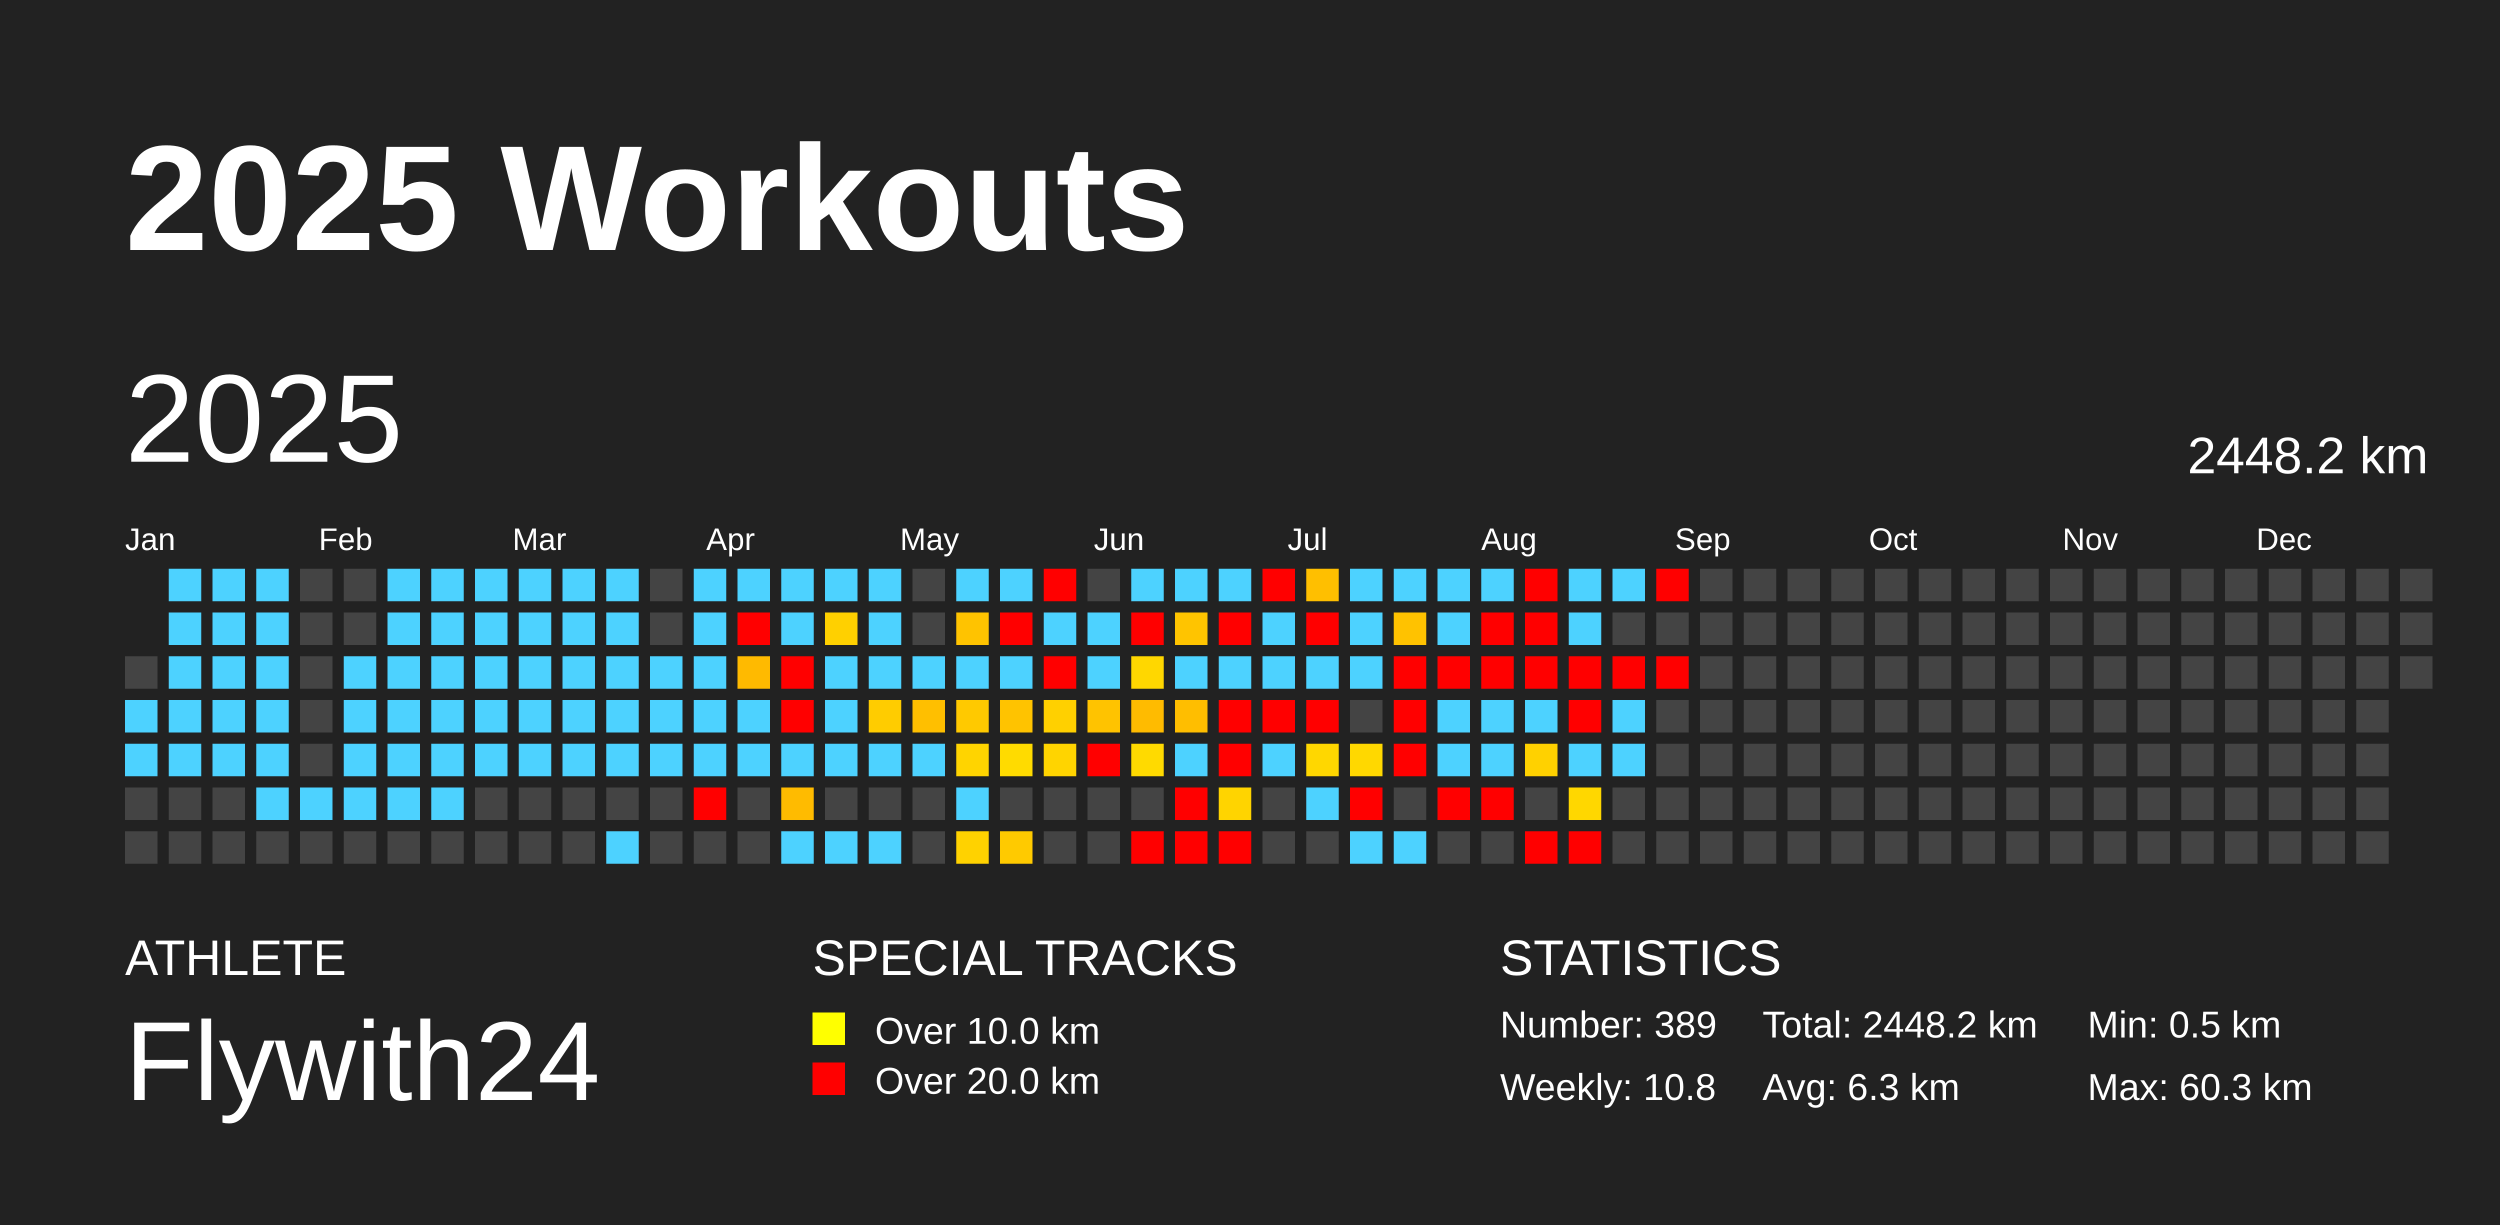
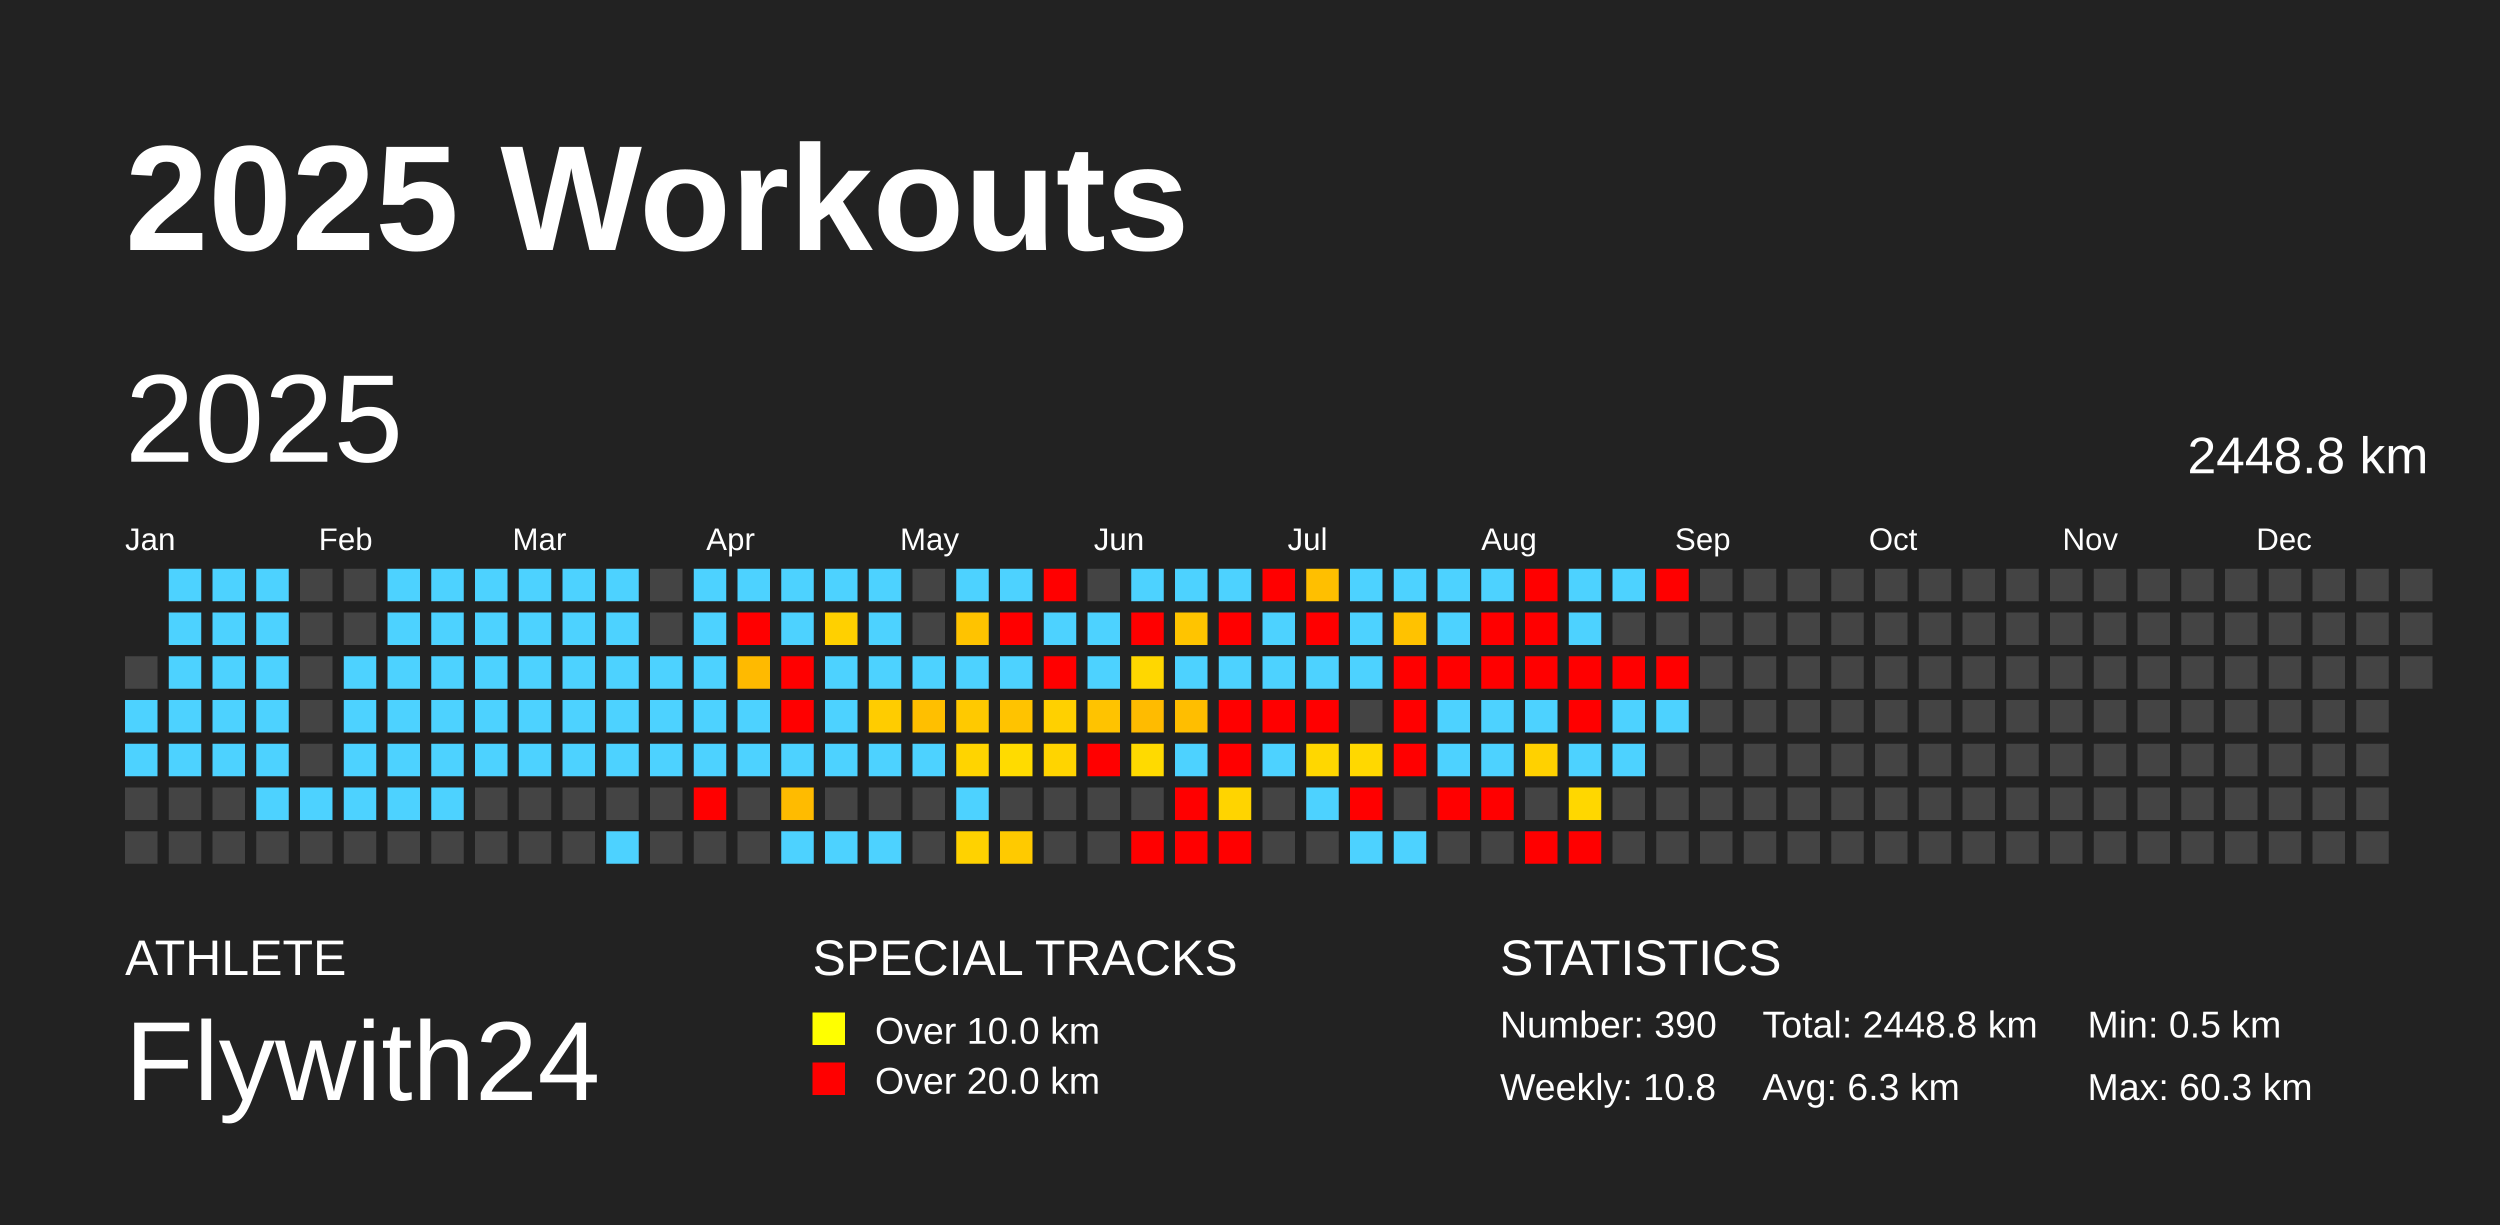
<svg xmlns="http://www.w3.org/2000/svg" baseProfile="full" height="98mm" version="1.1" viewBox="0,0,200,98" width="200mm">
  <defs />
  <rect fill="#222222" height="98" width="200" x="0" y="0" />
  <text fill="#FFFFFF" style="font-size:12px; font-family:Arial; font-weight:bold;" x="10" y="20">2025 Workouts</text>
  <text fill="#FFFFFF" style="font-size:4px; font-family:Arial" x="10" y="78">ATHLETE</text>
  <text fill="#FFFFFF" style="font-size:9px; font-family:Arial" x="10" y="88">Flywith24</text>
  <text fill="#FFFFFF" style="font-size:4px; font-family:Arial" x="65" y="78">SPECIAL TRACKS</text>
  <rect fill="yellow" height="2.6" width="2.6" x="65" y="81" />
  <text fill="#FFFFFF" style="font-size:3px; font-family:Arial" x="70" y="83.5">Over 10.0 km</text>
  <rect fill="red" height="2.6" width="2.6" x="65" y="85" />
  <text fill="#FFFFFF" style="font-size:3px; font-family:Arial" x="70" y="87.5">Over 20.0 km</text>
  <text fill="#FFFFFF" style="font-size:4px; font-family:Arial" x="120" y="78">STATISTICS</text>
-   <text fill="#FFFFFF" style="font-size:3px; font-family:Arial" x="120" y="83">Number: 389</text>
+   <text fill="#FFFFFF" style="font-size:3px; font-family:Arial" x="120" y="83">Number: 390</text>
  <text fill="#FFFFFF" style="font-size:3px; font-family:Arial" x="120" y="88">Weekly: 10.8</text>
-   <text fill="#FFFFFF" style="font-size:3px; font-family:Arial" x="141" y="83">Total: 2448.2 km</text>
+   <text fill="#FFFFFF" style="font-size:3px; font-family:Arial" x="141" y="83">Total: 2448.8 km</text>
  <text fill="#FFFFFF" style="font-size:3px; font-family:Arial" x="141" y="88">Avg: 6.3 km</text>
  <text fill="#FFFFFF" style="font-size:3px; font-family:Arial" x="167" y="83">Min: 0.5 km</text>
  <text fill="#FFFFFF" style="font-size:3px; font-family:Arial" x="167" y="88">Max: 60.3 km</text>
  <text dominant-baseline="hanging" fill="#FFFFFF" style="font-size:10.0px; font-family:Arial;" x="10" y="30">2025</text>
-   <text dominant-baseline="hanging" fill="#FFFFFF" style="font-size:4.125px; font-family:Arial;" x="175" y="35">2448.2 km</text>
+   <text dominant-baseline="hanging" fill="#FFFFFF" style="font-size:4.125px; font-family:Arial;" x="175" y="35">2448.8 km</text>
  <text fill="#FFFFFF" style="font-size:2.5px; font-family:Arial" x="10.0" y="44">Jan</text>
  <text fill="#FFFFFF" style="font-size:2.5px; font-family:Arial" x="25.5" y="44">Feb</text>
  <text fill="#FFFFFF" style="font-size:2.5px; font-family:Arial" x="41.0" y="44">Mar</text>
  <text fill="#FFFFFF" style="font-size:2.5px; font-family:Arial" x="56.5" y="44">Apr</text>
  <text fill="#FFFFFF" style="font-size:2.5px; font-family:Arial" x="72.0" y="44">May</text>
  <text fill="#FFFFFF" style="font-size:2.5px; font-family:Arial" x="87.5" y="44">Jun</text>
  <text fill="#FFFFFF" style="font-size:2.5px; font-family:Arial" x="103.0" y="44">Jul</text>
  <text fill="#FFFFFF" style="font-size:2.5px; font-family:Arial" x="118.5" y="44">Aug</text>
  <text fill="#FFFFFF" style="font-size:2.5px; font-family:Arial" x="134.0" y="44">Sep</text>
  <text fill="#FFFFFF" style="font-size:2.5px; font-family:Arial" x="149.5" y="44">Oct</text>
  <text fill="#FFFFFF" style="font-size:2.5px; font-family:Arial" x="165.0" y="44">Nov</text>
  <text fill="#FFFFFF" style="font-size:2.5px; font-family:Arial" x="180.5" y="44">Dec</text>
  <rect fill="#444444" height="2.6" width="2.6" x="10.0" y="52.5" />
  <rect fill="#4dd2ff" height="2.6" width="2.6" x="10.0" y="56.0" />
  <rect fill="#4dd2ff" height="2.6" width="2.6" x="10.0" y="59.5" />
  <rect fill="#444444" height="2.6" width="2.6" x="10.0" y="63.0" />
  <rect fill="#444444" height="2.6" width="2.6" x="10.0" y="66.5" />
  <rect fill="#4dd2ff" height="2.6" width="2.6" x="13.5" y="45.5" />
  <rect fill="#4dd2ff" height="2.6" width="2.6" x="13.5" y="49.0" />
  <rect fill="#4dd2ff" height="2.6" width="2.6" x="13.5" y="52.5" />
  <rect fill="#4dd2ff" height="2.6" width="2.6" x="13.5" y="56.0" />
  <rect fill="#4dd2ff" height="2.6" width="2.6" x="13.5" y="59.5" />
  <rect fill="#444444" height="2.6" width="2.6" x="13.5" y="63.0" />
  <rect fill="#444444" height="2.6" width="2.6" x="13.5" y="66.5" />
  <rect fill="#4dd2ff" height="2.6" width="2.6" x="17.0" y="45.5" />
  <rect fill="#4dd2ff" height="2.6" width="2.6" x="17.0" y="49.0" />
  <rect fill="#4dd2ff" height="2.6" width="2.6" x="17.0" y="52.5" />
  <rect fill="#4dd2ff" height="2.6" width="2.6" x="17.0" y="56.0" />
  <rect fill="#4dd2ff" height="2.6" width="2.6" x="17.0" y="59.5" />
  <rect fill="#444444" height="2.6" width="2.6" x="17.0" y="63.0" />
  <rect fill="#444444" height="2.6" width="2.6" x="17.0" y="66.5" />
  <rect fill="#4dd2ff" height="2.6" width="2.6" x="20.5" y="45.5" />
  <rect fill="#4dd2ff" height="2.6" width="2.6" x="20.5" y="49.0" />
  <rect fill="#4dd2ff" height="2.6" width="2.6" x="20.5" y="52.5" />
  <rect fill="#4dd2ff" height="2.6" width="2.6" x="20.5" y="56.0" />
  <rect fill="#4dd2ff" height="2.6" width="2.6" x="20.5" y="59.5" />
  <rect fill="#4dd2ff" height="2.6" width="2.6" x="20.5" y="63.0" />
  <rect fill="#444444" height="2.6" width="2.6" x="20.5" y="66.5" />
  <rect fill="#444444" height="2.6" width="2.6" x="24.0" y="45.5" />
  <rect fill="#444444" height="2.6" width="2.6" x="24.0" y="49.0" />
  <rect fill="#444444" height="2.6" width="2.6" x="24.0" y="52.5" />
  <rect fill="#444444" height="2.6" width="2.6" x="24.0" y="56.0" />
  <rect fill="#444444" height="2.6" width="2.6" x="24.0" y="59.5" />
  <rect fill="#4dd2ff" height="2.6" width="2.6" x="24.0" y="63.0" />
  <rect fill="#444444" height="2.6" width="2.6" x="24.0" y="66.5" />
  <rect fill="#444444" height="2.6" width="2.6" x="27.5" y="45.5" />
  <rect fill="#444444" height="2.6" width="2.6" x="27.5" y="49.0" />
  <rect fill="#4dd2ff" height="2.6" width="2.6" x="27.5" y="52.5" />
  <rect fill="#4dd2ff" height="2.6" width="2.6" x="27.5" y="56.0" />
  <rect fill="#4dd2ff" height="2.6" width="2.6" x="27.5" y="59.5" />
  <rect fill="#4dd2ff" height="2.6" width="2.6" x="27.5" y="63.0" />
  <rect fill="#444444" height="2.6" width="2.6" x="27.5" y="66.5" />
  <rect fill="#4dd2ff" height="2.6" width="2.6" x="31.0" y="45.5" />
  <rect fill="#4dd2ff" height="2.6" width="2.6" x="31.0" y="49.0" />
  <rect fill="#4dd2ff" height="2.6" width="2.6" x="31.0" y="52.5" />
  <rect fill="#4dd2ff" height="2.6" width="2.6" x="31.0" y="56.0" />
  <rect fill="#4dd2ff" height="2.6" width="2.6" x="31.0" y="59.5" />
  <rect fill="#4dd2ff" height="2.6" width="2.6" x="31.0" y="63.0" />
  <rect fill="#444444" height="2.6" width="2.6" x="31.0" y="66.5" />
  <rect fill="#4dd2ff" height="2.6" width="2.6" x="34.5" y="45.5" />
  <rect fill="#4dd2ff" height="2.6" width="2.6" x="34.5" y="49.0" />
  <rect fill="#4dd2ff" height="2.6" width="2.6" x="34.5" y="52.5" />
  <rect fill="#4dd2ff" height="2.6" width="2.6" x="34.5" y="56.0" />
  <rect fill="#4dd2ff" height="2.6" width="2.6" x="34.5" y="59.5" />
  <rect fill="#4dd2ff" height="2.6" width="2.6" x="34.5" y="63.0" />
  <rect fill="#444444" height="2.6" width="2.6" x="34.5" y="66.5" />
  <rect fill="#4dd2ff" height="2.6" width="2.6" x="38.0" y="45.5" />
  <rect fill="#4dd2ff" height="2.6" width="2.6" x="38.0" y="49.0" />
  <rect fill="#4dd2ff" height="2.6" width="2.6" x="38.0" y="52.5" />
  <rect fill="#4dd2ff" height="2.6" width="2.6" x="38.0" y="56.0" />
  <rect fill="#4dd2ff" height="2.6" width="2.6" x="38.0" y="59.5" />
  <rect fill="#444444" height="2.6" width="2.6" x="38.0" y="63.0" />
  <rect fill="#444444" height="2.6" width="2.6" x="38.0" y="66.5" />
  <rect fill="#4dd2ff" height="2.6" width="2.6" x="41.5" y="45.5" />
  <rect fill="#4dd2ff" height="2.6" width="2.6" x="41.5" y="49.0" />
  <rect fill="#4dd2ff" height="2.6" width="2.6" x="41.5" y="52.5" />
  <rect fill="#4dd2ff" height="2.6" width="2.6" x="41.5" y="56.0" />
  <rect fill="#4dd2ff" height="2.6" width="2.6" x="41.5" y="59.5" />
  <rect fill="#444444" height="2.6" width="2.6" x="41.5" y="63.0" />
  <rect fill="#444444" height="2.6" width="2.6" x="41.5" y="66.5" />
  <rect fill="#4dd2ff" height="2.6" width="2.6" x="45.0" y="45.5" />
  <rect fill="#4dd2ff" height="2.6" width="2.6" x="45.0" y="49.0" />
  <rect fill="#4dd2ff" height="2.6" width="2.6" x="45.0" y="52.5" />
  <rect fill="#4dd2ff" height="2.6" width="2.6" x="45.0" y="56.0" />
  <rect fill="#4dd2ff" height="2.6" width="2.6" x="45.0" y="59.5" />
  <rect fill="#444444" height="2.6" width="2.6" x="45.0" y="63.0" />
  <rect fill="#444444" height="2.6" width="2.6" x="45.0" y="66.5" />
  <rect fill="#4dd2ff" height="2.6" width="2.6" x="48.5" y="45.5" />
  <rect fill="#4dd2ff" height="2.6" width="2.6" x="48.5" y="49.0" />
  <rect fill="#4dd2ff" height="2.6" width="2.6" x="48.5" y="52.5" />
  <rect fill="#4dd2ff" height="2.6" width="2.6" x="48.5" y="56.0" />
  <rect fill="#4dd2ff" height="2.6" width="2.6" x="48.5" y="59.5" />
  <rect fill="#444444" height="2.6" width="2.6" x="48.5" y="63.0" />
  <rect fill="#4dd2ff" height="2.6" width="2.6" x="48.5" y="66.5" />
  <rect fill="#444444" height="2.6" width="2.6" x="52.0" y="45.5" />
  <rect fill="#444444" height="2.6" width="2.6" x="52.0" y="49.0" />
  <rect fill="#4dd2ff" height="2.6" width="2.6" x="52.0" y="52.5" />
  <rect fill="#4dd2ff" height="2.6" width="2.6" x="52.0" y="56.0" />
  <rect fill="#4dd2ff" height="2.6" width="2.6" x="52.0" y="59.5" />
  <rect fill="#444444" height="2.6" width="2.6" x="52.0" y="63.0" />
  <rect fill="#444444" height="2.6" width="2.6" x="52.0" y="66.5" />
  <rect fill="#4dd2ff" height="2.6" width="2.6" x="55.5" y="45.5" />
  <rect fill="#4dd2ff" height="2.6" width="2.6" x="55.5" y="49.0" />
  <rect fill="#4dd2ff" height="2.6" width="2.6" x="55.5" y="52.5" />
  <rect fill="#4dd2ff" height="2.6" width="2.6" x="55.5" y="56.0" />
  <rect fill="#4dd2ff" height="2.6" width="2.6" x="55.5" y="59.5" />
  <rect fill="red" height="2.6" width="2.6" x="55.5" y="63.0" />
  <rect fill="#444444" height="2.6" width="2.6" x="55.5" y="66.5" />
  <rect fill="#4dd2ff" height="2.6" width="2.6" x="59.0" y="45.5" />
  <rect fill="red" height="2.6" width="2.6" x="59.0" y="49.0" />
  <rect fill="#ffba00" height="2.6" width="2.6" x="59.0" y="52.5" />
  <rect fill="#4dd2ff" height="2.6" width="2.6" x="59.0" y="56.0" />
  <rect fill="#4dd2ff" height="2.6" width="2.6" x="59.0" y="59.5" />
  <rect fill="#444444" height="2.6" width="2.6" x="59.0" y="63.0" />
  <rect fill="#444444" height="2.6" width="2.6" x="59.0" y="66.5" />
  <rect fill="#4dd2ff" height="2.6" width="2.6" x="62.5" y="45.5" />
  <rect fill="#4dd2ff" height="2.6" width="2.6" x="62.5" y="49.0" />
  <rect fill="red" height="2.6" width="2.6" x="62.5" y="52.5" />
  <rect fill="red" height="2.6" width="2.6" x="62.5" y="56.0" />
  <rect fill="#4dd2ff" height="2.6" width="2.6" x="62.5" y="59.5" />
  <rect fill="#ffbb00" height="2.6" width="2.6" x="62.5" y="63.0" />
  <rect fill="#4dd2ff" height="2.6" width="2.6" x="62.5" y="66.5" />
  <rect fill="#4dd2ff" height="2.6" width="2.6" x="66.0" y="45.5" />
  <rect fill="#ffd000" height="2.6" width="2.6" x="66.0" y="49.0" />
  <rect fill="#4dd2ff" height="2.6" width="2.6" x="66.0" y="52.5" />
  <rect fill="#4dd2ff" height="2.6" width="2.6" x="66.0" y="56.0" />
  <rect fill="#4dd2ff" height="2.6" width="2.6" x="66.0" y="59.5" />
  <rect fill="#444444" height="2.6" width="2.6" x="66.0" y="63.0" />
  <rect fill="#4dd2ff" height="2.6" width="2.6" x="66.0" y="66.5" />
  <rect fill="#4dd2ff" height="2.6" width="2.6" x="69.5" y="45.5" />
  <rect fill="#4dd2ff" height="2.6" width="2.6" x="69.5" y="49.0" />
  <rect fill="#4dd2ff" height="2.6" width="2.6" x="69.5" y="52.5" />
  <rect fill="#ffcc00" height="2.6" width="2.6" x="69.5" y="56.0" />
  <rect fill="#4dd2ff" height="2.6" width="2.6" x="69.5" y="59.5" />
  <rect fill="#444444" height="2.6" width="2.6" x="69.5" y="63.0" />
  <rect fill="#4dd2ff" height="2.6" width="2.6" x="69.5" y="66.5" />
  <rect fill="#444444" height="2.6" width="2.6" x="73.0" y="45.5" />
  <rect fill="#444444" height="2.6" width="2.6" x="73.0" y="49.0" />
  <rect fill="#4dd2ff" height="2.6" width="2.6" x="73.0" y="52.5" />
  <rect fill="#ffbf00" height="2.6" width="2.6" x="73.0" y="56.0" />
  <rect fill="#4dd2ff" height="2.6" width="2.6" x="73.0" y="59.5" />
  <rect fill="#444444" height="2.6" width="2.6" x="73.0" y="63.0" />
  <rect fill="#444444" height="2.6" width="2.6" x="73.0" y="66.5" />
  <rect fill="#4dd2ff" height="2.6" width="2.6" x="76.5" y="45.5" />
  <rect fill="#ffc300" height="2.6" width="2.6" x="76.5" y="49.0" />
  <rect fill="#4dd2ff" height="2.6" width="2.6" x="76.5" y="52.5" />
  <rect fill="#ffc900" height="2.6" width="2.6" x="76.5" y="56.0" />
  <rect fill="#ffd400" height="2.6" width="2.6" x="76.5" y="59.5" />
  <rect fill="#4dd2ff" height="2.6" width="2.6" x="76.5" y="63.0" />
  <rect fill="#ffd200" height="2.6" width="2.6" x="76.5" y="66.5" />
  <rect fill="#4dd2ff" height="2.6" width="2.6" x="80.0" y="45.5" />
  <rect fill="red" height="2.6" width="2.6" x="80.0" y="49.0" />
  <rect fill="#4dd2ff" height="2.6" width="2.6" x="80.0" y="52.5" />
  <rect fill="#ffc300" height="2.6" width="2.6" x="80.0" y="56.0" />
  <rect fill="#ffdb00" height="2.6" width="2.6" x="80.0" y="59.5" />
  <rect fill="#444444" height="2.6" width="2.6" x="80.0" y="63.0" />
  <rect fill="#ffca00" height="2.6" width="2.6" x="80.0" y="66.5" />
  <rect fill="red" height="2.6" width="2.6" x="83.5" y="45.5" />
  <rect fill="#4dd2ff" height="2.6" width="2.6" x="83.5" y="49.0" />
  <rect fill="red" height="2.6" width="2.6" x="83.5" y="52.5" />
  <rect fill="#ffd000" height="2.6" width="2.6" x="83.5" y="56.0" />
  <rect fill="#ffd400" height="2.6" width="2.6" x="83.5" y="59.5" />
  <rect fill="#444444" height="2.6" width="2.6" x="83.5" y="63.0" />
  <rect fill="#444444" height="2.6" width="2.6" x="83.5" y="66.5" />
  <rect fill="#444444" height="2.6" width="2.6" x="87.0" y="45.5" />
  <rect fill="#4dd2ff" height="2.6" width="2.6" x="87.0" y="49.0" />
  <rect fill="#4dd2ff" height="2.6" width="2.6" x="87.0" y="52.5" />
  <rect fill="#ffc300" height="2.6" width="2.6" x="87.0" y="56.0" />
  <rect fill="red" height="2.6" width="2.6" x="87.0" y="59.5" />
  <rect fill="#444444" height="2.6" width="2.6" x="87.0" y="63.0" />
  <rect fill="#444444" height="2.6" width="2.6" x="87.0" y="66.5" />
  <rect fill="#4dd2ff" height="2.6" width="2.6" x="90.5" y="45.5" />
  <rect fill="red" height="2.6" width="2.6" x="90.5" y="49.0" />
  <rect fill="#ffd700" height="2.6" width="2.6" x="90.5" y="52.5" />
  <rect fill="#ffbb00" height="2.6" width="2.6" x="90.5" y="56.0" />
  <rect fill="#ffda00" height="2.6" width="2.6" x="90.5" y="59.5" />
  <rect fill="#444444" height="2.6" width="2.6" x="90.5" y="63.0" />
  <rect fill="red" height="2.6" width="2.6" x="90.5" y="66.5" />
  <rect fill="#4dd2ff" height="2.6" width="2.6" x="94.0" y="45.5" />
  <rect fill="#ffc400" height="2.6" width="2.6" x="94.0" y="49.0" />
  <rect fill="#4dd2ff" height="2.6" width="2.6" x="94.0" y="52.5" />
  <rect fill="#ffbe00" height="2.6" width="2.6" x="94.0" y="56.0" />
  <rect fill="#4dd2ff" height="2.6" width="2.6" x="94.0" y="59.5" />
  <rect fill="red" height="2.6" width="2.6" x="94.0" y="63.0" />
  <rect fill="red" height="2.6" width="2.6" x="94.0" y="66.5" />
  <rect fill="#4dd2ff" height="2.6" width="2.6" x="97.5" y="45.5" />
  <rect fill="red" height="2.6" width="2.6" x="97.5" y="49.0" />
  <rect fill="#4dd2ff" height="2.6" width="2.6" x="97.5" y="52.5" />
  <rect fill="red" height="2.6" width="2.6" x="97.5" y="56.0" />
  <rect fill="red" height="2.6" width="2.6" x="97.5" y="59.5" />
  <rect fill="#ffd400" height="2.6" width="2.6" x="97.5" y="63.0" />
  <rect fill="red" height="2.6" width="2.6" x="97.5" y="66.5" />
  <rect fill="red" height="2.6" width="2.6" x="101.0" y="45.5" />
  <rect fill="#4dd2ff" height="2.6" width="2.6" x="101.0" y="49.0" />
  <rect fill="#4dd2ff" height="2.6" width="2.6" x="101.0" y="52.5" />
  <rect fill="red" height="2.6" width="2.6" x="101.0" y="56.0" />
  <rect fill="#4dd2ff" height="2.6" width="2.6" x="101.0" y="59.5" />
  <rect fill="#444444" height="2.6" width="2.6" x="101.0" y="63.0" />
  <rect fill="#444444" height="2.6" width="2.6" x="101.0" y="66.5" />
  <rect fill="#ffbf00" height="2.6" width="2.6" x="104.5" y="45.5" />
  <rect fill="red" height="2.6" width="2.6" x="104.5" y="49.0" />
  <rect fill="#4dd2ff" height="2.6" width="2.6" x="104.5" y="52.5" />
  <rect fill="red" height="2.6" width="2.6" x="104.5" y="56.0" />
  <rect fill="#ffd700" height="2.6" width="2.6" x="104.5" y="59.5" />
  <rect fill="#4dd2ff" height="2.6" width="2.6" x="104.5" y="63.0" />
  <rect fill="#444444" height="2.6" width="2.6" x="104.5" y="66.5" />
  <rect fill="#4dd2ff" height="2.6" width="2.6" x="108.0" y="45.5" />
  <rect fill="#4dd2ff" height="2.6" width="2.6" x="108.0" y="49.0" />
  <rect fill="#4dd2ff" height="2.6" width="2.6" x="108.0" y="52.5" />
  <rect fill="#444444" height="2.6" width="2.6" x="108.0" y="56.0" />
  <rect fill="#ffd800" height="2.6" width="2.6" x="108.0" y="59.5" />
  <rect fill="red" height="2.6" width="2.6" x="108.0" y="63.0" />
  <rect fill="#4dd2ff" height="2.6" width="2.6" x="108.0" y="66.5" />
  <rect fill="#4dd2ff" height="2.6" width="2.6" x="111.5" y="45.5" />
  <rect fill="#ffc200" height="2.6" width="2.6" x="111.5" y="49.0" />
  <rect fill="red" height="2.6" width="2.6" x="111.5" y="52.5" />
  <rect fill="red" height="2.6" width="2.6" x="111.5" y="56.0" />
  <rect fill="red" height="2.6" width="2.6" x="111.5" y="59.5" />
  <rect fill="#444444" height="2.6" width="2.6" x="111.5" y="63.0" />
  <rect fill="#4dd2ff" height="2.6" width="2.6" x="111.5" y="66.5" />
  <rect fill="#4dd2ff" height="2.6" width="2.6" x="115.0" y="45.5" />
  <rect fill="#4dd2ff" height="2.6" width="2.6" x="115.0" y="49.0" />
  <rect fill="red" height="2.6" width="2.6" x="115.0" y="52.5" />
  <rect fill="#4dd2ff" height="2.6" width="2.6" x="115.0" y="56.0" />
  <rect fill="#4dd2ff" height="2.6" width="2.6" x="115.0" y="59.5" />
  <rect fill="red" height="2.6" width="2.6" x="115.0" y="63.0" />
  <rect fill="#444444" height="2.6" width="2.6" x="115.0" y="66.5" />
  <rect fill="#4dd2ff" height="2.6" width="2.6" x="118.5" y="45.5" />
  <rect fill="red" height="2.6" width="2.6" x="118.5" y="49.0" />
  <rect fill="red" height="2.6" width="2.6" x="118.5" y="52.5" />
  <rect fill="#4dd2ff" height="2.6" width="2.6" x="118.5" y="56.0" />
  <rect fill="#4dd2ff" height="2.6" width="2.6" x="118.5" y="59.5" />
  <rect fill="red" height="2.6" width="2.6" x="118.5" y="63.0" />
  <rect fill="#444444" height="2.6" width="2.6" x="118.5" y="66.5" />
  <rect fill="red" height="2.6" width="2.6" x="122.0" y="45.5" />
  <rect fill="red" height="2.6" width="2.6" x="122.0" y="49.0" />
  <rect fill="red" height="2.6" width="2.6" x="122.0" y="52.5" />
  <rect fill="#4dd2ff" height="2.6" width="2.6" x="122.0" y="56.0" />
  <rect fill="#ffd100" height="2.6" width="2.6" x="122.0" y="59.5" />
  <rect fill="#444444" height="2.6" width="2.6" x="122.0" y="63.0" />
  <rect fill="red" height="2.6" width="2.6" x="122.0" y="66.5" />
  <rect fill="#4dd2ff" height="2.6" width="2.6" x="125.5" y="45.5" />
  <rect fill="#4dd2ff" height="2.6" width="2.6" x="125.5" y="49.0" />
  <rect fill="red" height="2.6" width="2.6" x="125.5" y="52.5" />
  <rect fill="red" height="2.6" width="2.6" x="125.5" y="56.0" />
  <rect fill="#4dd2ff" height="2.6" width="2.6" x="125.5" y="59.5" />
  <rect fill="#ffd700" height="2.6" width="2.6" x="125.5" y="63.0" />
  <rect fill="red" height="2.6" width="2.6" x="125.5" y="66.5" />
  <rect fill="#4dd2ff" height="2.6" width="2.6" x="129.0" y="45.5" />
  <rect fill="#444444" height="2.6" width="2.6" x="129.0" y="49.0" />
  <rect fill="red" height="2.6" width="2.6" x="129.0" y="52.5" />
  <rect fill="#4dd2ff" height="2.6" width="2.6" x="129.0" y="56.0" />
  <rect fill="#4dd2ff" height="2.6" width="2.6" x="129.0" y="59.5" />
  <rect fill="#444444" height="2.6" width="2.6" x="129.0" y="63.0" />
  <rect fill="#444444" height="2.6" width="2.6" x="129.0" y="66.5" />
  <rect fill="red" height="2.6" width="2.6" x="132.5" y="45.5" />
  <rect fill="#444444" height="2.6" width="2.6" x="132.5" y="49.0" />
  <rect fill="red" height="2.6" width="2.6" x="132.5" y="52.5" />
-   <rect fill="#444444" height="2.6" width="2.6" x="132.5" y="56.0" />
+   <rect fill="#4dd2ff" height="2.6" width="2.6" x="132.5" y="56.0" />
  <rect fill="#444444" height="2.6" width="2.6" x="132.5" y="59.5" />
  <rect fill="#444444" height="2.6" width="2.6" x="132.5" y="63.0" />
  <rect fill="#444444" height="2.6" width="2.6" x="132.5" y="66.5" />
  <rect fill="#444444" height="2.6" width="2.6" x="136.0" y="45.5" />
  <rect fill="#444444" height="2.6" width="2.6" x="136.0" y="49.0" />
  <rect fill="#444444" height="2.6" width="2.6" x="136.0" y="52.5" />
  <rect fill="#444444" height="2.6" width="2.6" x="136.0" y="56.0" />
  <rect fill="#444444" height="2.6" width="2.6" x="136.0" y="59.5" />
  <rect fill="#444444" height="2.6" width="2.6" x="136.0" y="63.0" />
  <rect fill="#444444" height="2.6" width="2.6" x="136.0" y="66.5" />
  <rect fill="#444444" height="2.6" width="2.6" x="139.5" y="45.5" />
  <rect fill="#444444" height="2.6" width="2.6" x="139.5" y="49.0" />
  <rect fill="#444444" height="2.6" width="2.6" x="139.5" y="52.5" />
  <rect fill="#444444" height="2.6" width="2.6" x="139.5" y="56.0" />
  <rect fill="#444444" height="2.6" width="2.6" x="139.5" y="59.5" />
  <rect fill="#444444" height="2.6" width="2.6" x="139.5" y="63.0" />
  <rect fill="#444444" height="2.6" width="2.6" x="139.5" y="66.5" />
  <rect fill="#444444" height="2.6" width="2.6" x="143.0" y="45.5" />
  <rect fill="#444444" height="2.6" width="2.6" x="143.0" y="49.0" />
  <rect fill="#444444" height="2.6" width="2.6" x="143.0" y="52.5" />
  <rect fill="#444444" height="2.6" width="2.6" x="143.0" y="56.0" />
  <rect fill="#444444" height="2.6" width="2.6" x="143.0" y="59.5" />
  <rect fill="#444444" height="2.6" width="2.6" x="143.0" y="63.0" />
  <rect fill="#444444" height="2.6" width="2.6" x="143.0" y="66.5" />
  <rect fill="#444444" height="2.6" width="2.6" x="146.5" y="45.5" />
  <rect fill="#444444" height="2.6" width="2.6" x="146.5" y="49.0" />
  <rect fill="#444444" height="2.6" width="2.6" x="146.5" y="52.5" />
  <rect fill="#444444" height="2.6" width="2.6" x="146.5" y="56.0" />
  <rect fill="#444444" height="2.6" width="2.6" x="146.5" y="59.5" />
  <rect fill="#444444" height="2.6" width="2.6" x="146.5" y="63.0" />
  <rect fill="#444444" height="2.6" width="2.6" x="146.5" y="66.5" />
  <rect fill="#444444" height="2.6" width="2.6" x="150.0" y="45.5" />
  <rect fill="#444444" height="2.6" width="2.6" x="150.0" y="49.0" />
  <rect fill="#444444" height="2.6" width="2.6" x="150.0" y="52.5" />
  <rect fill="#444444" height="2.6" width="2.6" x="150.0" y="56.0" />
  <rect fill="#444444" height="2.6" width="2.6" x="150.0" y="59.5" />
  <rect fill="#444444" height="2.6" width="2.6" x="150.0" y="63.0" />
  <rect fill="#444444" height="2.6" width="2.6" x="150.0" y="66.5" />
  <rect fill="#444444" height="2.6" width="2.6" x="153.5" y="45.5" />
  <rect fill="#444444" height="2.6" width="2.6" x="153.5" y="49.0" />
  <rect fill="#444444" height="2.6" width="2.6" x="153.5" y="52.5" />
  <rect fill="#444444" height="2.6" width="2.6" x="153.5" y="56.0" />
  <rect fill="#444444" height="2.6" width="2.6" x="153.5" y="59.5" />
  <rect fill="#444444" height="2.6" width="2.6" x="153.5" y="63.0" />
  <rect fill="#444444" height="2.6" width="2.6" x="153.5" y="66.5" />
  <rect fill="#444444" height="2.6" width="2.6" x="157.0" y="45.5" />
  <rect fill="#444444" height="2.6" width="2.6" x="157.0" y="49.0" />
  <rect fill="#444444" height="2.6" width="2.6" x="157.0" y="52.5" />
  <rect fill="#444444" height="2.6" width="2.6" x="157.0" y="56.0" />
  <rect fill="#444444" height="2.6" width="2.6" x="157.0" y="59.5" />
  <rect fill="#444444" height="2.6" width="2.6" x="157.0" y="63.0" />
  <rect fill="#444444" height="2.6" width="2.6" x="157.0" y="66.5" />
  <rect fill="#444444" height="2.6" width="2.6" x="160.5" y="45.5" />
  <rect fill="#444444" height="2.6" width="2.6" x="160.5" y="49.0" />
  <rect fill="#444444" height="2.6" width="2.6" x="160.5" y="52.5" />
  <rect fill="#444444" height="2.6" width="2.6" x="160.5" y="56.0" />
  <rect fill="#444444" height="2.6" width="2.6" x="160.5" y="59.5" />
  <rect fill="#444444" height="2.6" width="2.6" x="160.5" y="63.0" />
  <rect fill="#444444" height="2.6" width="2.6" x="160.5" y="66.5" />
  <rect fill="#444444" height="2.6" width="2.6" x="164.0" y="45.5" />
  <rect fill="#444444" height="2.6" width="2.6" x="164.0" y="49.0" />
  <rect fill="#444444" height="2.6" width="2.6" x="164.0" y="52.5" />
  <rect fill="#444444" height="2.6" width="2.6" x="164.0" y="56.0" />
  <rect fill="#444444" height="2.6" width="2.6" x="164.0" y="59.5" />
  <rect fill="#444444" height="2.6" width="2.6" x="164.0" y="63.0" />
  <rect fill="#444444" height="2.6" width="2.6" x="164.0" y="66.5" />
  <rect fill="#444444" height="2.6" width="2.6" x="167.5" y="45.5" />
  <rect fill="#444444" height="2.6" width="2.6" x="167.5" y="49.0" />
  <rect fill="#444444" height="2.6" width="2.6" x="167.5" y="52.5" />
  <rect fill="#444444" height="2.6" width="2.6" x="167.5" y="56.0" />
  <rect fill="#444444" height="2.6" width="2.6" x="167.5" y="59.5" />
  <rect fill="#444444" height="2.6" width="2.6" x="167.5" y="63.0" />
  <rect fill="#444444" height="2.6" width="2.6" x="167.5" y="66.5" />
  <rect fill="#444444" height="2.6" width="2.6" x="171.0" y="45.5" />
  <rect fill="#444444" height="2.6" width="2.6" x="171.0" y="49.0" />
  <rect fill="#444444" height="2.6" width="2.6" x="171.0" y="52.5" />
  <rect fill="#444444" height="2.6" width="2.6" x="171.0" y="56.0" />
  <rect fill="#444444" height="2.6" width="2.6" x="171.0" y="59.5" />
  <rect fill="#444444" height="2.6" width="2.6" x="171.0" y="63.0" />
  <rect fill="#444444" height="2.6" width="2.6" x="171.0" y="66.5" />
  <rect fill="#444444" height="2.6" width="2.6" x="174.5" y="45.5" />
  <rect fill="#444444" height="2.6" width="2.6" x="174.5" y="49.0" />
  <rect fill="#444444" height="2.6" width="2.6" x="174.5" y="52.5" />
  <rect fill="#444444" height="2.6" width="2.6" x="174.5" y="56.0" />
  <rect fill="#444444" height="2.6" width="2.6" x="174.5" y="59.5" />
  <rect fill="#444444" height="2.6" width="2.6" x="174.5" y="63.0" />
  <rect fill="#444444" height="2.6" width="2.6" x="174.5" y="66.5" />
  <rect fill="#444444" height="2.6" width="2.6" x="178.0" y="45.5" />
  <rect fill="#444444" height="2.6" width="2.6" x="178.0" y="49.0" />
  <rect fill="#444444" height="2.6" width="2.6" x="178.0" y="52.5" />
  <rect fill="#444444" height="2.6" width="2.6" x="178.0" y="56.0" />
  <rect fill="#444444" height="2.6" width="2.6" x="178.0" y="59.5" />
  <rect fill="#444444" height="2.6" width="2.6" x="178.0" y="63.0" />
  <rect fill="#444444" height="2.6" width="2.6" x="178.0" y="66.5" />
  <rect fill="#444444" height="2.6" width="2.6" x="181.5" y="45.5" />
  <rect fill="#444444" height="2.6" width="2.6" x="181.5" y="49.0" />
  <rect fill="#444444" height="2.6" width="2.6" x="181.5" y="52.5" />
  <rect fill="#444444" height="2.6" width="2.6" x="181.5" y="56.0" />
  <rect fill="#444444" height="2.6" width="2.6" x="181.5" y="59.5" />
  <rect fill="#444444" height="2.6" width="2.6" x="181.5" y="63.0" />
  <rect fill="#444444" height="2.6" width="2.6" x="181.5" y="66.5" />
  <rect fill="#444444" height="2.6" width="2.6" x="185.0" y="45.5" />
  <rect fill="#444444" height="2.6" width="2.6" x="185.0" y="49.0" />
  <rect fill="#444444" height="2.6" width="2.6" x="185.0" y="52.5" />
  <rect fill="#444444" height="2.6" width="2.6" x="185.0" y="56.0" />
  <rect fill="#444444" height="2.6" width="2.6" x="185.0" y="59.5" />
  <rect fill="#444444" height="2.6" width="2.6" x="185.0" y="63.0" />
  <rect fill="#444444" height="2.6" width="2.6" x="185.0" y="66.5" />
  <rect fill="#444444" height="2.6" width="2.6" x="188.5" y="45.5" />
  <rect fill="#444444" height="2.6" width="2.6" x="188.5" y="49.0" />
  <rect fill="#444444" height="2.6" width="2.6" x="188.5" y="52.5" />
  <rect fill="#444444" height="2.6" width="2.6" x="188.5" y="56.0" />
  <rect fill="#444444" height="2.6" width="2.6" x="188.5" y="59.5" />
  <rect fill="#444444" height="2.6" width="2.6" x="188.5" y="63.0" />
  <rect fill="#444444" height="2.6" width="2.6" x="188.5" y="66.5" />
  <rect fill="#444444" height="2.6" width="2.6" x="192.0" y="45.5" />
  <rect fill="#444444" height="2.6" width="2.6" x="192.0" y="49.0" />
  <rect fill="#444444" height="2.6" width="2.6" x="192.0" y="52.5" />
</svg>
